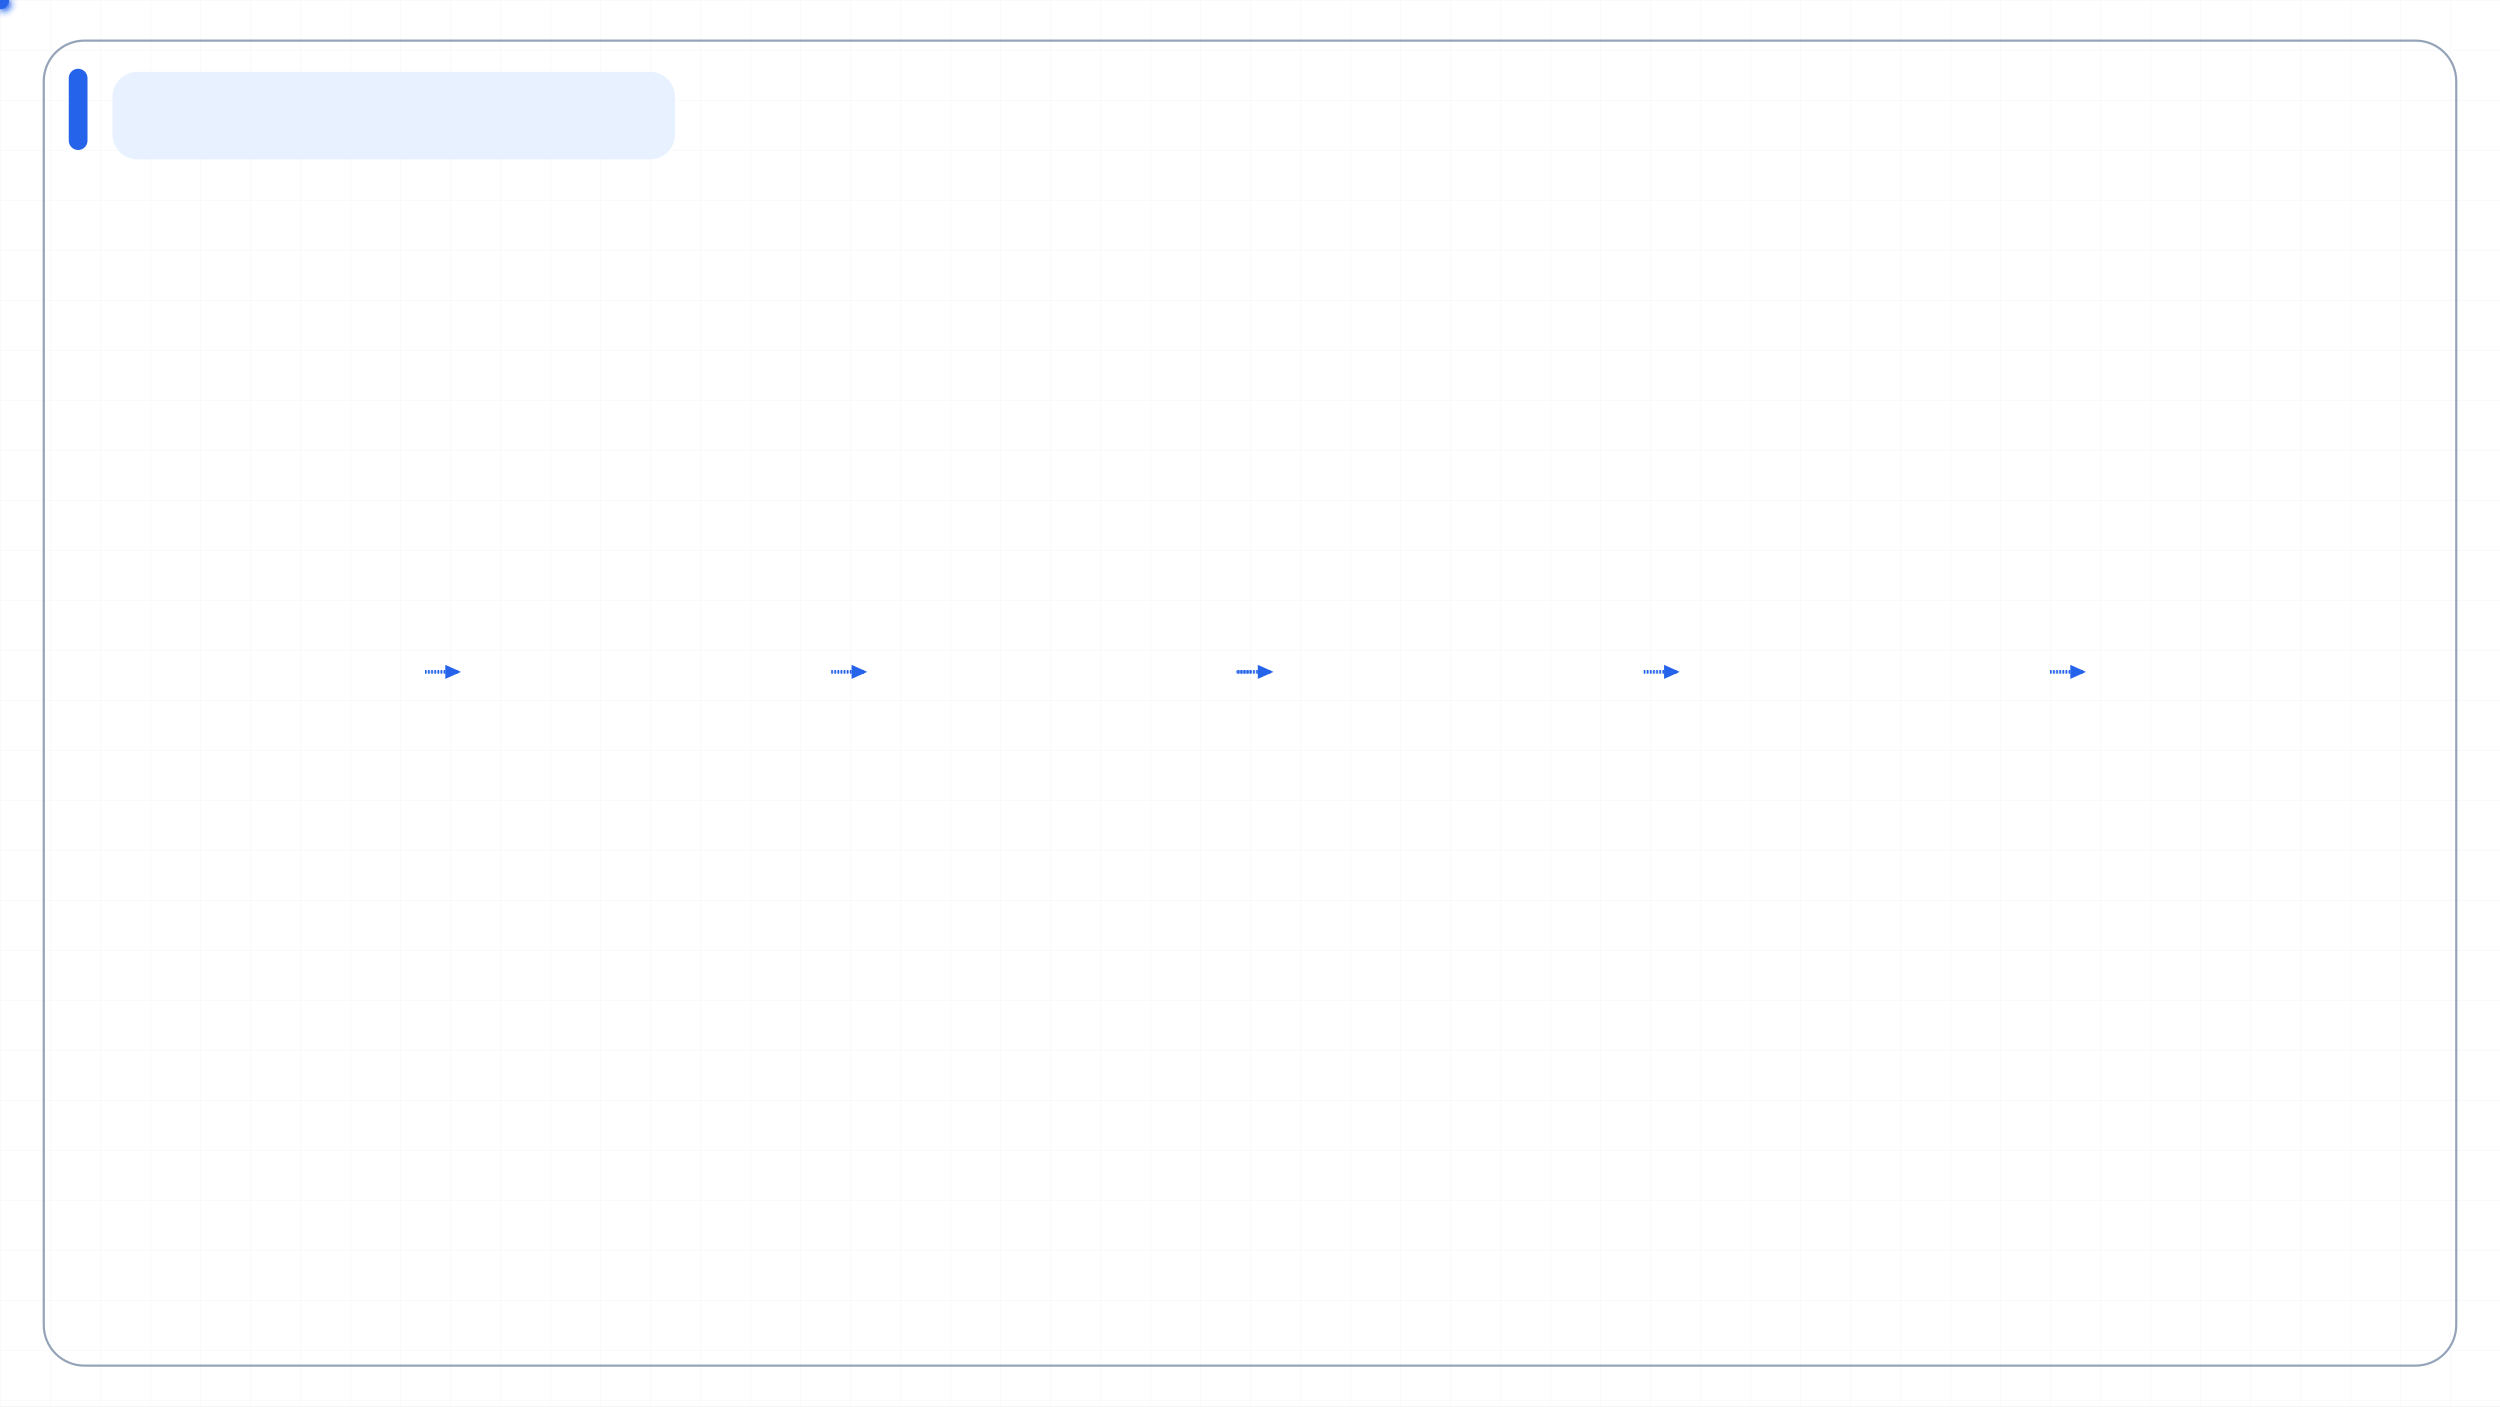
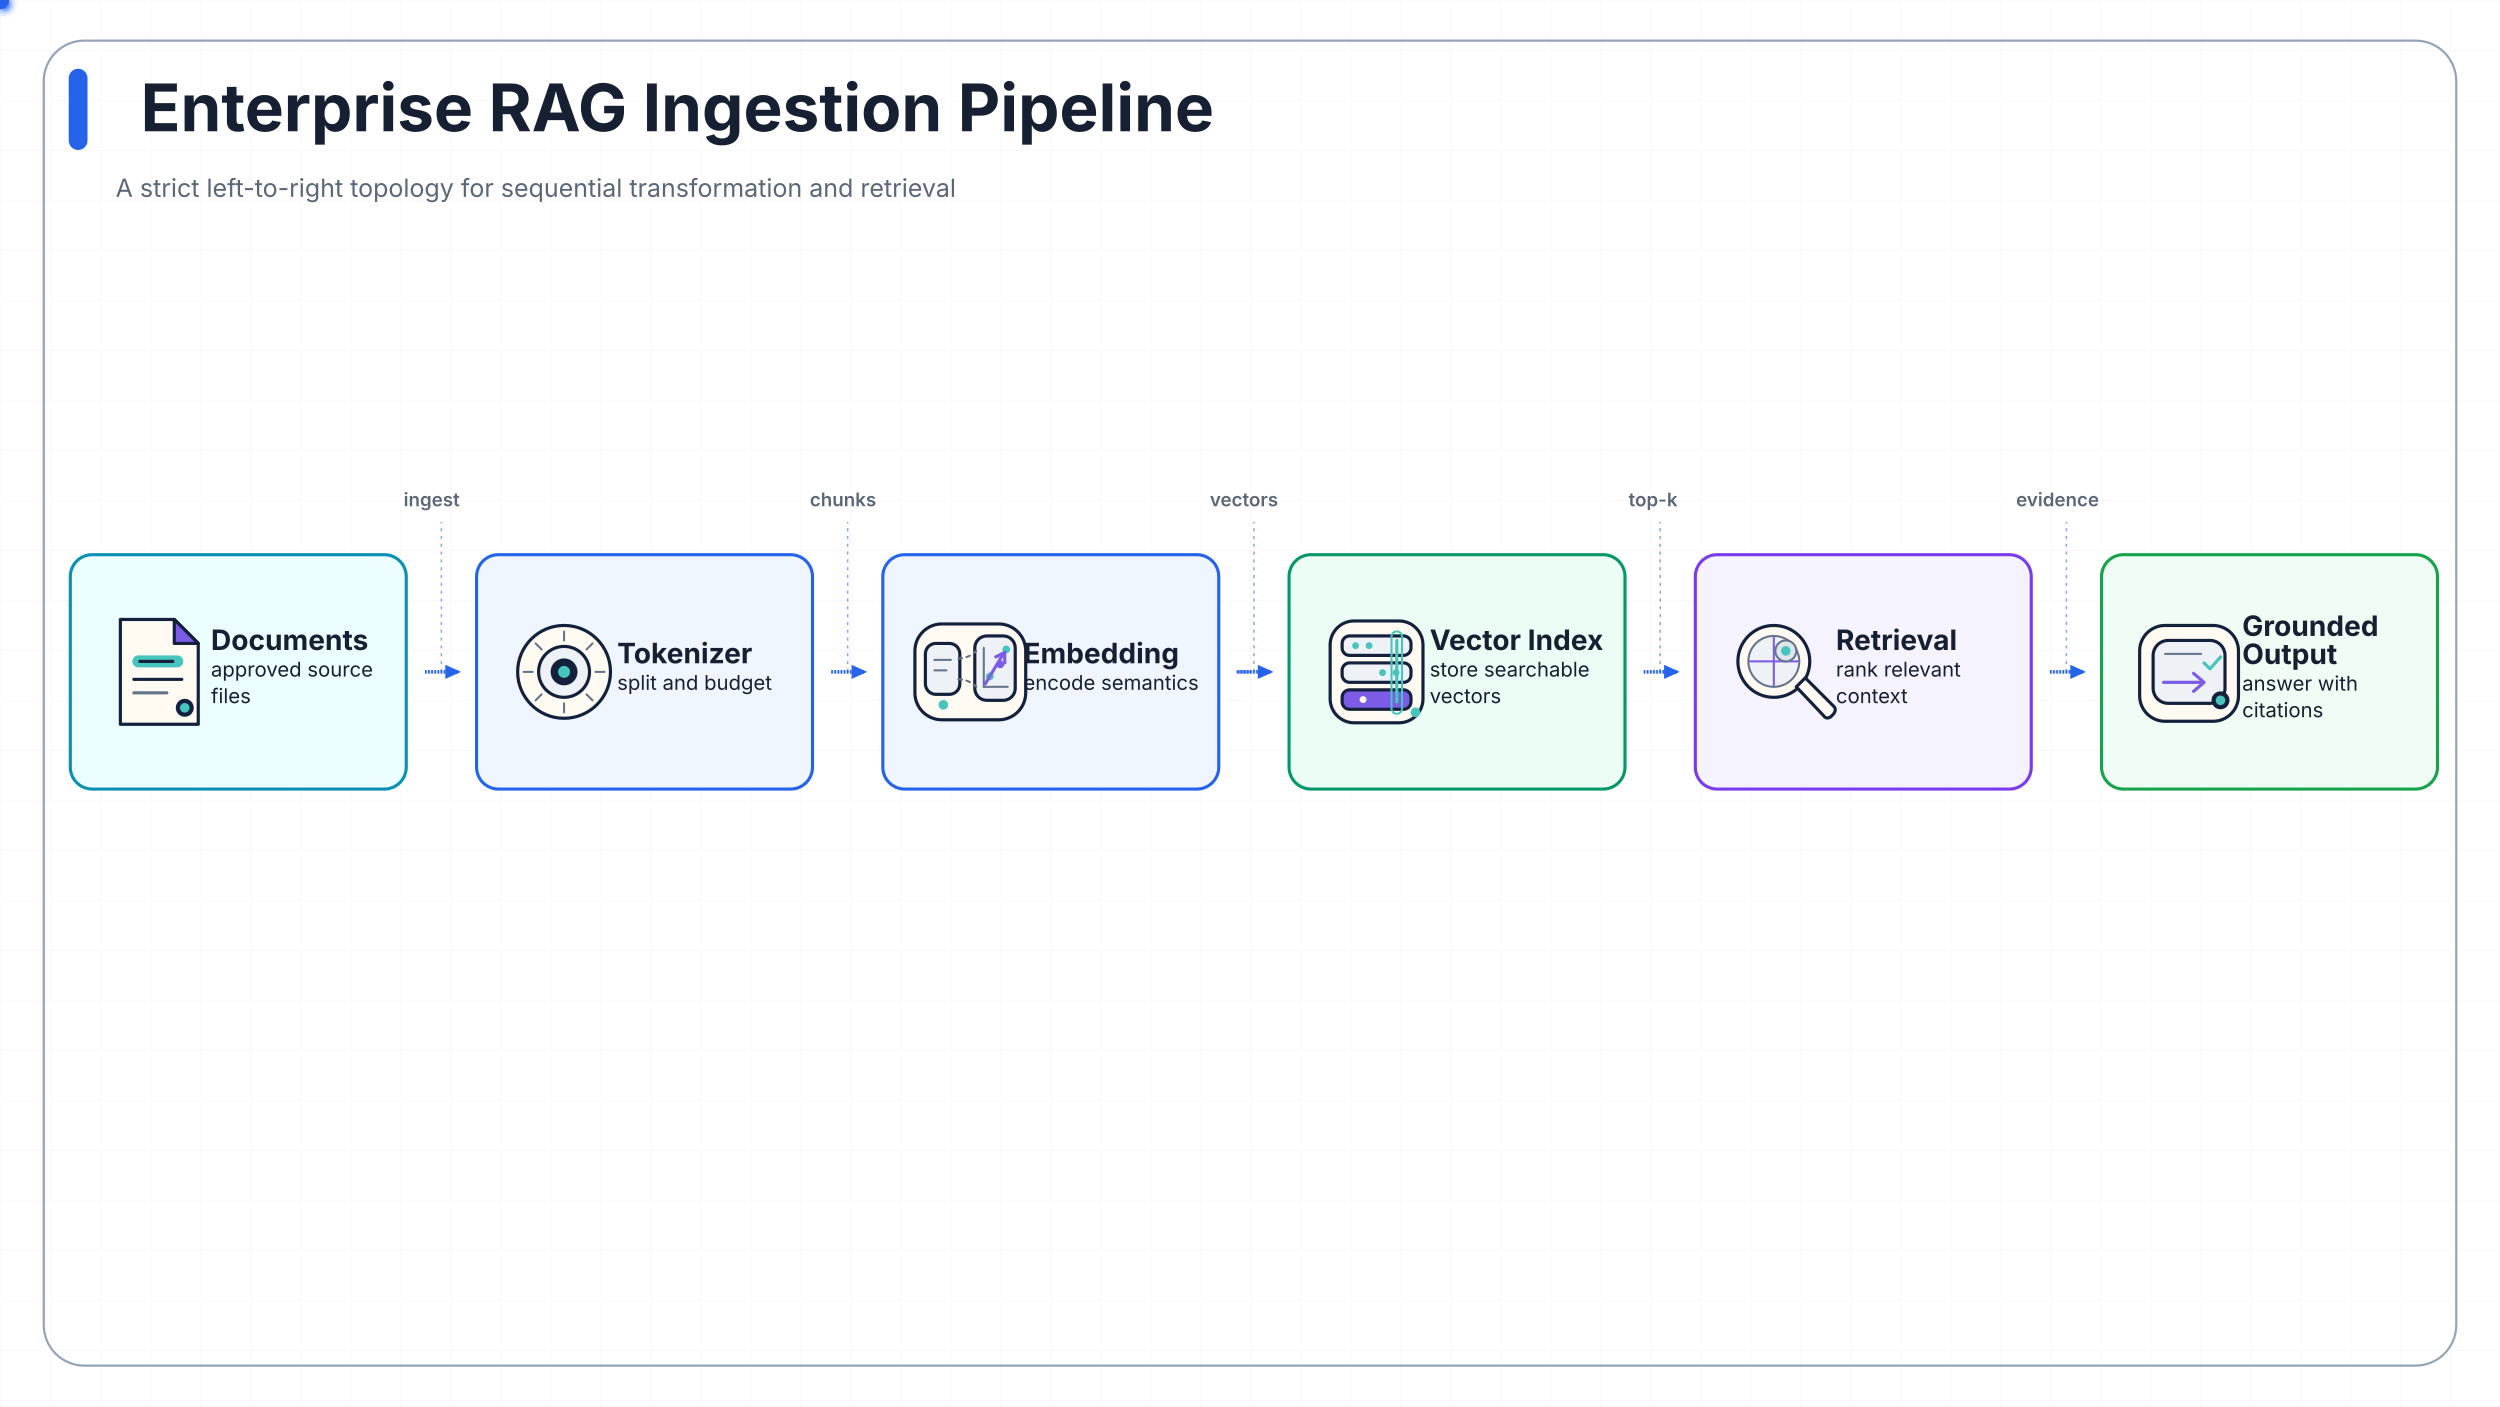
- <svg xmlns="http://www.w3.org/2000/svg" width="1600" height="900" viewBox="0 0 1600 900" role="img" aria-labelledby="diagram-title diagram-desc" data-motion-profile="showcase-v1" data-motion-sequence="staged" data-motion-edge="packet-flow" data-motion-node="icon-performance" data-motion-group="none" data-motion-title="highlight-sweep" data-motion-reduced="static" data-icon-system="diagram-core-v1">
+ <svg xmlns="http://www.w3.org/2000/svg" width="1600" height="900" viewBox="0 0 1600 900" role="img" aria-labelledby="diagram-title diagram-desc" lang="en" xml:lang="en" data-locale="en" data-motion-profile="showcase-v1" data-motion-sequence="staged" data-motion-edge="packet-flow" data-motion-node="icon-performance" data-motion-group="none" data-motion-title="highlight-sweep" data-motion-reduced="static" data-icon-system="diagram-core-v1">
  <style>
  .title { font: 700 42px ui-sans-serif, system-ui, -apple-system, BlinkMacSystemFont, "Segoe UI", sans-serif; letter-spacing: 0; }
  .subtitle { font: 400 16px ui-sans-serif, system-ui, -apple-system, BlinkMacSystemFont, "Segoe UI", sans-serif; }
  .node-title { font: 700 18px ui-sans-serif, system-ui, -apple-system, BlinkMacSystemFont, "Segoe UI", sans-serif; }
  .node-caption { font: 400 13px ui-sans-serif, system-ui, -apple-system, BlinkMacSystemFont, "Segoe UI", sans-serif; opacity: 0.84; }
  .group-label { font: 700 14px ui-sans-serif, system-ui, -apple-system, BlinkMacSystemFont, "Segoe UI", sans-serif; text-transform: uppercase; letter-spacing: 0.08em; }
-   .edge-label { font: 600 13px ui-sans-serif, system-ui, -apple-system, BlinkMacSystemFont, "Segoe UI", sans-serif; }
+   .edge-label { font: 600 12px ui-sans-serif, system-ui, -apple-system, BlinkMacSystemFont, "Segoe UI", sans-serif; paint-order: stroke; stroke: #ffffff; stroke-width: 4px; stroke-linejoin: round; }
  .step-label { font: 700 12px ui-sans-serif, system-ui, -apple-system, BlinkMacSystemFont, "Segoe UI", sans-serif; }
  .edge-flow { stroke-linecap: round; }
  .edge-draw, .edge-base { stroke-linecap: butt; stroke-linejoin: round; }
  .edge-particle { filter: url(#particle-glow); }
  .edge-arrow-particle { filter: url(#particle-glow); }
  .semantic-icon { vector-effect: non-scaling-stroke; }
  .semantic-icon-breathe { transform-box: fill-box; transform-origin: center; animation: semanticIconBreathe 2.8s ease-in-out infinite; }
  .icon-breathe-halo { pointer-events: none; filter: url(#particle-glow); }
  .node-glow, .node-burst { pointer-events: none; }
  #title-accent { transform-origin: 50px 70px; animation: titlePulse 4.8s ease-in-out infinite; }
  #title-highlight { transform-origin: 252px 74px; animation: titleSlide 5.6s ease-in-out infinite; }
  @keyframes titlePulse { 0%, 100% { opacity: 0.76; } 50% { opacity: 1; } }
  @keyframes titleSlide { 0%, 100% { transform: translateX(0); opacity: 0.9; } 50% { transform: translateX(8px); opacity: 1; } }
  @keyframes semanticIconBreathe { 0%, 100% { transform: scale(0.96); opacity: 0.72; } 50% { transform: scale(1.08); opacity: 1; } }
  @media (prefers-reduced-motion: reduce) {
    #title-accent, #title-highlight, .semantic-icon-breathe { animation: none; }
  }
</style>
  <rect width="100%" height="100%" fill="#ffffff" />
  <defs>
    <filter id="soft-glow" x="-40%" y="-40%" width="180%" height="180%">
      <feGaussianBlur stdDeviation="5" result="blur" />
      <feMerge>
        <feMergeNode in="blur" />
        <feMergeNode in="SourceGraphic" />
      </feMerge>
    </filter>
    <filter id="particle-glow" x="-80%" y="-80%" width="260%" height="260%">
      <feGaussianBlur stdDeviation="2.6" result="blur" />
      <feMerge>
        <feMergeNode in="blur" />
        <feMergeNode in="SourceGraphic" />
      </feMerge>
    </filter>
    <pattern id="grid" width="32" height="32" patternUnits="userSpaceOnUse">
      <path d="M 32 0 L 0 0 0 32" fill="none" stroke="#edf2f7" stroke-width="1" />
    </pattern>
  </defs>
  <rect width="100%" height="100%" fill="url(#grid)" opacity="0.52" />
  <rect x="28" y="26" width="1544" height="848" rx="26" fill="none" stroke="#94a3b8" stroke-width="1.4" opacity="1.00" />
-   <rect id="title-accent" x="44" y="44" width="12" height="52" rx="6" fill="#2563eb" />
-   <rect id="title-highlight" x="72" y="46" width="360" height="56" rx="16" fill="#e8f1ff" />
-   <rect class="title-sweep" x="72" y="46" width="0" height="56" rx="16" fill="#2563eb" opacity="0.16">
-     <animate attributeName="width" values="0;360;0" dur="3.20s" begin="0.34s" repeatCount="indefinite" />
-     <animate attributeName="x" values="72;72;432" dur="3.20s" begin="0.34s" repeatCount="indefinite" />
-   </rect>
-   <text id="main-title" x="90" y="84" class="title" fill="#172033" opacity="0">
-     <animate attributeName="opacity" values="0;1" dur="0.65s" begin="0.08s" fill="freeze" />
+   <rect id="title-accent" x="44" y="44" width="12" height="52" rx="6" fill="#2563eb" style="animation:none" />
+   <rect id="title-highlight" x="72" y="46" width="360" height="56" rx="16" fill="#e8f1ff" opacity="0" style="animation:none" />
+   <path class="title-sweep" d="M 90 99 H 432" fill="none" stroke="#2563eb" stroke-width="2" pathLength="1" stroke-dasharray="1" stroke-dashoffset="1" opacity="0">
+     <animate attributeName="stroke-dashoffset" values="1;0" dur="0.55s" begin="0s" fill="freeze" />
+     <animate attributeName="opacity" values="0;0.4;0" dur="0.8s" begin="0s" fill="freeze" />
+   </path>
+   <text id="main-title" x="90" y="84" class="title" fill="#172033" opacity="1">
  Enterprise RAG Ingestion Pipeline
</text>
-   <text x="74" y="126" class="subtitle" fill="#5b6778" opacity="0">
-     <animate attributeName="opacity" values="0;1" dur="0.65s" begin="0.28s" fill="freeze" />
+   <text x="74" y="126" class="subtitle" fill="#5b6778" opacity="1">
  A strict left-to-right topology for sequential transformation and retrieval
</text>
  <defs>
    <marker id="arrow-1" markerWidth="12" markerHeight="12" viewBox="0 0 12 12" refX="9" refY="6" orient="auto" markerUnits="userSpaceOnUse">
      <path d="M 1 1.5 L 11 6 L 1 10.5 z" fill="#2563eb" />
    </marker>
  </defs>
-   <g class="edge" data-role="process">
+   <g class="edge" data-role="process" data-source="documents" data-target="tokenizer" data-label-placement="placed" data-expected-label="ingest" data-direction="forward" data-relation-id="@edge:0">
    <path class="edge-base" d="M 272.0 430.0 L 293.0 430.0" fill="none" stroke="#2563eb" stroke-width="1.7" opacity="0.24" />
    <path class="edge-draw" d="M 272.0 430.0 L 293.0 430.0" fill="none" stroke="#2563eb" stroke-width="2.4" pathLength="1" stroke-dasharray="1" stroke-dashoffset="0" marker-end="url(#arrow-1)" />
    <circle class="edge-particle edge-packet" r="5.5" fill="#2563eb" stroke="none" opacity="0.92">
      <animateMotion dur="1.65s" repeatCount="indefinite" path="M 272.0 430.0 L 293.0 430.0" begin="-0.19s" />
      <animate attributeName="opacity" values="0;0.92;0" dur="1.65s" begin="-0.19s" repeatCount="indefinite" />
    </circle>
-     <text x="282.5" y="416.0" class="edge-label" fill="#5b6778" opacity="1">
- 
+     <path class="edge-label-leader" d="M 282.5 430.0 L 282.5 334.0" fill="none" stroke="#2563eb" stroke-width="1" stroke-dasharray="2 3" opacity="0.55" pointer-events="none" />
+     <text x="258.3" y="324.0" class="edge-label" fill="#5b6778" opacity="1">
+     ingest
  </text>
  </g>
  <defs>
    <marker id="arrow-2" markerWidth="12" markerHeight="12" viewBox="0 0 12 12" refX="9" refY="6" orient="auto" markerUnits="userSpaceOnUse">
      <path d="M 1 1.5 L 11 6 L 1 10.5 z" fill="#2563eb" />
    </marker>
  </defs>
-   <g class="edge" data-role="process">
+   <g class="edge" data-role="process" data-source="tokenizer" data-target="embedding" data-label-placement="placed" data-expected-label="chunks" data-direction="forward" data-relation-id="@edge:1">
    <path class="edge-base" d="M 532.0 430.0 L 553.0 430.0" fill="none" stroke="#2563eb" stroke-width="1.7" opacity="0.24" />
    <path class="edge-draw" d="M 532.0 430.0 L 553.0 430.0" fill="none" stroke="#2563eb" stroke-width="2.4" pathLength="1" stroke-dasharray="1" stroke-dashoffset="0" marker-end="url(#arrow-2)" />
    <circle class="edge-particle edge-comet edge-comet-head" r="5.8" fill="#2563eb" stroke="none" opacity="1.00">
      <animateMotion dur="1.85s" repeatCount="indefinite" path="M 532.0 430.0 L 553.0 430.0" begin="-0.46s" />
      <animate attributeName="opacity" values="0;1.00;0" dur="1.85s" begin="-0.46s" repeatCount="indefinite" />
    </circle>
    <circle class="edge-particle edge-comet edge-comet-tail" r="4.2" fill="#2563eb" stroke="none" opacity="0.62">
      <animateMotion dur="1.85s" repeatCount="indefinite" path="M 532.0 430.0 L 553.0 430.0" begin="-0.39s" />
      <animate attributeName="opacity" values="0;0.62;0" dur="1.85s" begin="-0.39s" repeatCount="indefinite" />
    </circle>
    <circle class="edge-particle edge-comet edge-comet-tail" r="3.0" fill="#2563eb" stroke="none" opacity="0.38">
      <animateMotion dur="1.85s" repeatCount="indefinite" path="M 532.0 430.0 L 553.0 430.0" begin="-0.31s" />
      <animate attributeName="opacity" values="0;0.38;0" dur="1.85s" begin="-0.31s" repeatCount="indefinite" />
    </circle>
    <circle class="edge-particle edge-comet edge-comet-tail" r="2.0" fill="#2563eb" stroke="none" opacity="0.20">
      <animateMotion dur="1.85s" repeatCount="indefinite" path="M 532.0 430.0 L 553.0 430.0" begin="-0.24s" />
      <animate attributeName="opacity" values="0;0.20;0" dur="1.85s" begin="-0.24s" repeatCount="indefinite" />
    </circle>
-     <text x="542.5" y="416.0" class="edge-label" fill="#5b6778" opacity="1">
- 
+     <path class="edge-label-leader" d="M 542.5 430.0 L 542.5 334.0" fill="none" stroke="#2563eb" stroke-width="1" stroke-dasharray="2 3" opacity="0.55" pointer-events="none" />
+     <text x="518.3" y="324.0" class="edge-label" fill="#5b6778" opacity="1">
+     chunks
  </text>
  </g>
  <defs>
    <marker id="arrow-3" markerWidth="12" markerHeight="12" viewBox="0 0 12 12" refX="9" refY="6" orient="auto" markerUnits="userSpaceOnUse">
      <path d="M 1 1.5 L 11 6 L 1 10.5 z" fill="#2563eb" />
    </marker>
  </defs>
-   <g class="edge" data-role="process">
+   <g class="edge" data-role="process" data-source="embedding" data-target="index" data-label-placement="placed" data-expected-label="vectors" data-direction="forward" data-relation-id="@edge:2">
    <path class="edge-base" d="M 792.0 430.0 L 813.0 430.0" fill="none" stroke="#2563eb" stroke-width="1.7" opacity="0.24" />
    <path class="edge-draw" d="M 792.0 430.0 L 813.0 430.0" fill="none" stroke="#2563eb" stroke-width="2.4" pathLength="1" stroke-dasharray="1" stroke-dashoffset="0" marker-end="url(#arrow-3)" />
    <path class="edge-flow edge-flow-stream-flow" d="M 792.0 430.0 L 813.0 430.0" fill="none" stroke="#2563eb" stroke-width="2.1" stroke-linecap="round" stroke-dasharray="8 14" opacity="0.58">
      <animate attributeName="stroke-dashoffset" values="0;-44" dur="1.35s" begin="-0.49s" repeatCount="indefinite" />
    </path>
-     <text x="802.5" y="416.0" class="edge-label" fill="#5b6778" opacity="1">
- 
+     <path class="edge-label-leader" d="M 802.5 430.0 L 802.5 334.0" fill="none" stroke="#2563eb" stroke-width="1" stroke-dasharray="2 3" opacity="0.55" pointer-events="none" />
+     <text x="774.3" y="324.0" class="edge-label" fill="#5b6778" opacity="1">
+     vectors
  </text>
  </g>
  <defs>
    <marker id="arrow-4" markerWidth="12" markerHeight="12" viewBox="0 0 12 12" refX="9" refY="6" orient="auto" markerUnits="userSpaceOnUse">
      <path d="M 1 1.5 L 11 6 L 1 10.5 z" fill="#2563eb" />
    </marker>
  </defs>
-   <g class="edge" data-role="process">
+   <g class="edge" data-role="process" data-source="index" data-target="retrieval" data-label-placement="placed" data-expected-label="top-k" data-direction="forward" data-relation-id="@edge:3">
    <path class="edge-base" d="M 1052.0 430.0 L 1073.0 430.0" fill="none" stroke="#2563eb" stroke-width="1.7" opacity="0.24" />
    <path class="edge-draw" d="M 1052.0 430.0 L 1073.0 430.0" fill="none" stroke="#2563eb" stroke-width="2.4" pathLength="1" stroke-dasharray="1" stroke-dashoffset="0" marker-end="url(#arrow-4)" />
    <circle class="edge-particle edge-packet" r="5.5" fill="#2563eb" stroke="none" opacity="0.92">
      <animateMotion dur="1.65s" repeatCount="indefinite" path="M 1052.0 430.0 L 1073.0 430.0" begin="-1.00s" />
      <animate attributeName="opacity" values="0;0.92;0" dur="1.65s" begin="-1.00s" repeatCount="indefinite" />
    </circle>
-     <text x="1062.5" y="416.0" class="edge-label" fill="#5b6778" opacity="1">
- 
+     <path class="edge-label-leader" d="M 1062.5 430.0 L 1062.5 334.0" fill="none" stroke="#2563eb" stroke-width="1" stroke-dasharray="2 3" opacity="0.55" pointer-events="none" />
+     <text x="1042.3" y="324.0" class="edge-label" fill="#5b6778" opacity="1">
+     top-k
  </text>
  </g>
  <defs>
    <marker id="arrow-5" markerWidth="12" markerHeight="12" viewBox="0 0 12 12" refX="9" refY="6" orient="auto" markerUnits="userSpaceOnUse">
      <path d="M 1 1.5 L 11 6 L 1 10.5 z" fill="#2563eb" />
    </marker>
  </defs>
-   <g class="edge" data-role="process">
+   <g class="edge" data-role="process" data-source="retrieval" data-target="output" data-label-placement="placed" data-expected-label="evidence" data-direction="forward" data-relation-id="@edge:4">
    <path class="edge-base" d="M 1312.0 430.0 L 1333.0 430.0" fill="none" stroke="#2563eb" stroke-width="1.7" opacity="0.24" />
    <path class="edge-draw" d="M 1312.0 430.0 L 1333.0 430.0" fill="none" stroke="#2563eb" stroke-width="2.4" pathLength="1" stroke-dasharray="1" stroke-dashoffset="0" marker-end="url(#arrow-5)" />
    <circle class="edge-particle edge-comet edge-comet-head" r="5.8" fill="#2563eb" stroke="none" opacity="1.00">
      <animateMotion dur="1.85s" repeatCount="indefinite" path="M 1312.0 430.0 L 1333.0 430.0" begin="-1.27s" />
      <animate attributeName="opacity" values="0;1.00;0" dur="1.85s" begin="-1.27s" repeatCount="indefinite" />
    </circle>
    <circle class="edge-particle edge-comet edge-comet-tail" r="4.2" fill="#2563eb" stroke="none" opacity="0.62">
      <animateMotion dur="1.85s" repeatCount="indefinite" path="M 1312.0 430.0 L 1333.0 430.0" begin="-1.20s" />
      <animate attributeName="opacity" values="0;0.62;0" dur="1.85s" begin="-1.20s" repeatCount="indefinite" />
    </circle>
    <circle class="edge-particle edge-comet edge-comet-tail" r="3.0" fill="#2563eb" stroke="none" opacity="0.38">
      <animateMotion dur="1.85s" repeatCount="indefinite" path="M 1312.0 430.0 L 1333.0 430.0" begin="-1.12s" />
      <animate attributeName="opacity" values="0;0.38;0" dur="1.85s" begin="-1.12s" repeatCount="indefinite" />
    </circle>
    <circle class="edge-particle edge-comet edge-comet-tail" r="2.0" fill="#2563eb" stroke="none" opacity="0.20">
      <animateMotion dur="1.85s" repeatCount="indefinite" path="M 1312.0 430.0 L 1333.0 430.0" begin="-1.04s" />
      <animate attributeName="opacity" values="0;0.20;0" dur="1.85s" begin="-1.04s" repeatCount="indefinite" />
    </circle>
-     <text x="1322.5" y="416.0" class="edge-label" fill="#5b6778" opacity="1">
- 
-   </text>
-   </g>
-   <g id="node-documents" class="node motion-node" data-role="source" opacity="0">
-     <animate attributeName="opacity" values="0;1" dur="0.55s" begin="0.21s" fill="freeze" />
+     <path class="edge-label-leader" d="M 1322.5 430.0 L 1322.5 334.0" fill="none" stroke="#2563eb" stroke-width="1" stroke-dasharray="2 3" opacity="0.55" pointer-events="none" />
+     <text x="1290.3" y="324.0" class="edge-label" fill="#5b6778" opacity="1">
+     evidence
+   </text>
+   </g>
+   <g id="node-documents" class="node motion-node" data-role="source" opacity="1">
    <rect class="node-surface" x="45.0" y="355.0" width="215.0" height="150.0" rx="14.0" fill="#ecfeff" stroke="#0891b2" stroke-width="2.0" />
    <g class="semantic-icon-wrap semantic-icon-diagram-core-wrap" data-icon="document" data-node-id="documents" data-icon-presentation="showcase">
      <g transform="translate(55 384) scale(0.9583333)" data-icon="document" data-icon-source="diagram-core-v1" data-asset-revision="1" aria-hidden="true" style="--icon-accent:#94a3b8;--icon-accent-secondary:#2563eb;--icon-detail:#5b6778;--icon-status-active:#38bdf8;--icon-status-error:#e65b65;--icon-status-idle:#94a3b8;--icon-status-success:#35b66f;--icon-status-warning:#f3a53a;--icon-stroke:#172033;--icon-surface-main:#f8fafc;--icon-surface-recessed:#edf2f7;--icon-surface-secondary:#ffffff" id="node_u2x2edocuments__document__root">
        <g data-part="body" id="node_u2x2edocuments__document__body">
          <g data-part="page" id="node_u2x2edocuments__document__page">
            <path d="M 23 13 H 59 L 75 29 V 83 H 23 Z" fill="var(--icon-surface-main, #fffaf2)" stroke="var(--icon-stroke, #14213d)" stroke-width="2.125" stroke-linejoin="round" data-stroke-role="outer" />
          </g>
          <g data-part="fold" id="node_u2x2edocuments__document__fold">
            <polygon points="59,13 59,29 75,29" fill="var(--icon-accent, #7c5ce7)" stroke="var(--icon-stroke, #14213d)" stroke-width="2.125" stroke-linejoin="round" data-stroke-role="outer" />
          </g>
          <g data-part="line-top" id="node_u2x2edocuments__document__line-top">
            <rect x="31" y="37" width="34" height="8" rx="4" fill="var(--icon-accent-secondary, #45c5bd)" />
            <line x1="36" y1="41" x2="58" y2="41" stroke="var(--icon-surface-contrast, #14213d)" stroke-width="2.125" stroke-linecap="round" data-stroke-role="inner" />
          </g>
          <g data-part="line-middle" id="node_u2x2edocuments__document__line-middle">
            <line x1="32" y1="53" x2="64" y2="53" stroke="var(--icon-stroke, #14213d)" stroke-width="2.125" stroke-linecap="round" data-stroke-role="inner" />
          </g>
          <g data-part="line-bottom" id="node_u2x2edocuments__document__line-bottom">
            <line x1="32" y1="62" x2="54" y2="62" stroke="var(--icon-detail, #64748b)" stroke-width="2.125" stroke-linecap="round" data-stroke-role="inner" />
          </g>
          <g data-part="indicator" id="node_u2x2edocuments__document__indicator">
            <circle cx="66" cy="72" r="6" fill="var(--icon-surface-contrast, #14213d)" />
            <circle cx="66" cy="72" r="3.2" fill="var(--icon-accent-secondary, #45c5bd)" />
          </g>
        </g>
      </g>
    </g>
-     <text x="191.5" y="416.0" class="node-text-block" text-anchor="middle" fill="#172033">
-       <tspan x="191.5" dy="0" class="node-title">Documents</tspan>
-       <tspan x="191.5" dy="17" class="node-caption" textLength="105.0" lengthAdjust="spacingAndGlyphs">approved source</tspan>
-       <tspan x="191.5" dy="17" class="node-caption">files</tspan>
-     </text>
-   </g>
-   <g id="node-tokenizer" class="node motion-node" data-role="process" opacity="0">
-     <animate attributeName="opacity" values="0;1" dur="0.55s" begin="0.29s" fill="freeze" />
+     <text x="135.0" y="416.0" class="node-text-block" text-anchor="start" fill="#172033">
+       <tspan x="135.0" dy="0" class="node-title">Documents</tspan>
+       <tspan x="135.0" dy="17" class="node-caption" textLength="105.0" lengthAdjust="spacingAndGlyphs">approved source</tspan>
+       <tspan x="135.0" dy="17" class="node-caption">files</tspan>
+     </text>
+   </g>
+   <g id="node-tokenizer" class="node motion-node" data-role="process" opacity="1">
    <rect class="node-surface" x="305.0" y="355.0" width="215.0" height="150.0" rx="14.0" fill="#eff6ff" stroke="#2563eb" stroke-width="2.0" />
    <g class="semantic-icon-wrap semantic-icon-diagram-core-wrap" data-icon="token" data-node-id="tokenizer" data-icon-presentation="showcase">
      <g transform="translate(315 384) scale(0.9583333)" data-icon="token" data-icon-source="diagram-core-v1" data-asset-revision="1" aria-hidden="true" style="--icon-accent:#94a3b8;--icon-accent-secondary:#2563eb;--icon-detail:#5b6778;--icon-status-active:#38bdf8;--icon-status-error:#e65b65;--icon-status-idle:#94a3b8;--icon-status-success:#35b66f;--icon-status-warning:#f3a53a;--icon-stroke:#172033;--icon-surface-main:#f8fafc;--icon-surface-recessed:#edf2f7;--icon-surface-secondary:#ffffff" id="node_u2x2etokenizer__token__root">
        <g data-part="body" id="node_u2x2etokenizer__token__body">
          <g data-part="shell" id="node_u2x2etokenizer__token__shell">
            <circle cx="48" cy="48" r="31" fill="var(--icon-surface-main, #fffaf2)" stroke="var(--icon-stroke, #14213d)" stroke-width="2.125" data-stroke-role="outer" />
          </g>
          <g data-part="tick-group" id="node_u2x2etokenizer__token__tick-group">
            <line x1="48" y1="21" x2="48" y2="27" stroke="var(--icon-detail, #64748b)" stroke-width="1.375" stroke-linecap="round" data-stroke-role="inner" />
            <line x1="67" y1="29" x2="63" y2="33" stroke="var(--icon-detail, #64748b)" stroke-width="1.375" stroke-linecap="round" data-stroke-role="inner" />
            <line x1="75" y1="48" x2="69" y2="48" stroke="var(--icon-detail, #64748b)" stroke-width="1.375" stroke-linecap="round" data-stroke-role="inner" />
            <line x1="67" y1="67" x2="63" y2="63" stroke="var(--icon-detail, #64748b)" stroke-width="1.375" stroke-linecap="round" data-stroke-role="inner" />
            <line x1="48" y1="75" x2="48" y2="69" stroke="var(--icon-detail, #64748b)" stroke-width="1.375" stroke-linecap="round" data-stroke-role="inner" />
            <line x1="29" y1="67" x2="33" y2="63" stroke="var(--icon-detail, #64748b)" stroke-width="1.375" stroke-linecap="round" data-stroke-role="inner" />
            <line x1="21" y1="48" x2="27" y2="48" stroke="var(--icon-detail, #64748b)" stroke-width="1.375" stroke-linecap="round" data-stroke-role="inner" />
            <line x1="29" y1="29" x2="33" y2="33" stroke="var(--icon-detail, #64748b)" stroke-width="1.375" stroke-linecap="round" data-stroke-role="inner" />
          </g>
          <g data-part="core" id="node_u2x2etokenizer__token__core">
            <circle cx="48" cy="48" r="17" fill="var(--icon-surface-secondary, #eef1f5)" stroke="var(--icon-stroke, #14213d)" stroke-width="2.125" data-stroke-role="outer" />
            <circle cx="48" cy="48" r="9" fill="var(--icon-surface-contrast, #14213d)" />
          </g>
          <g data-part="indicator" id="node_u2x2etokenizer__token__indicator">
            <circle cx="48" cy="48" r="4" fill="var(--icon-accent-secondary, #45c5bd)" />
          </g>
        </g>
      </g>
    </g>
-     <text x="451.5" y="424.5" class="node-text-block" text-anchor="middle" fill="#172033">
-       <tspan x="451.5" dy="0" class="node-title">Tokenizer</tspan>
-       <tspan x="451.5" dy="17" class="node-caption" textLength="105.0" lengthAdjust="spacingAndGlyphs">split and budget</tspan>
-     </text>
-   </g>
-   <g id="node-embedding" class="node motion-node" data-role="process" opacity="0">
-     <animate attributeName="opacity" values="0;1" dur="0.55s" begin="0.37s" fill="freeze" />
+     <text x="395.0" y="424.5" class="node-text-block" text-anchor="start" fill="#172033">
+       <tspan x="395.0" dy="0" class="node-title">Tokenizer</tspan>
+       <tspan x="395.0" dy="17" class="node-caption" textLength="105.0" lengthAdjust="spacingAndGlyphs">split and budget</tspan>
+     </text>
+   </g>
+   <g id="node-embedding" class="node motion-node" data-role="process" opacity="1">
    <rect class="node-surface" x="565.0" y="355.0" width="215.0" height="150.0" rx="14.0" fill="#eff6ff" stroke="#2563eb" stroke-width="2.0" />
    <g class="semantic-icon-wrap semantic-icon-diagram-core-wrap" data-icon="embedding" data-node-id="embedding" data-icon-presentation="showcase">
      <g transform="translate(575 384) scale(0.9583333)" data-icon="embedding" data-icon-source="diagram-core-v1" data-asset-revision="1" aria-hidden="true" style="--icon-accent:#94a3b8;--icon-accent-secondary:#2563eb;--icon-detail:#5b6778;--icon-status-active:#38bdf8;--icon-status-error:#e65b65;--icon-status-idle:#94a3b8;--icon-status-success:#35b66f;--icon-status-warning:#f3a53a;--icon-stroke:#172033;--icon-surface-main:#f8fafc;--icon-surface-recessed:#edf2f7;--icon-surface-secondary:#ffffff" id="node_u2x2eembedding__embedding__root">
        <g data-part="body" id="node_u2x2eembedding__embedding__body">
          <rect x="11" y="16" width="74" height="64" rx="18" fill="var(--icon-surface-main, #fffaf2)" stroke="var(--icon-stroke, #14213d)" stroke-width="2.125" data-stroke-role="outer" />
        </g>
        <g data-part="input-card" id="node_u2x2eembedding__embedding__input-card">
          <rect x="18" y="29" width="23" height="34" rx="7" fill="var(--icon-surface-secondary, #eef1f5)" stroke="var(--icon-stroke, #14213d)" stroke-width="2.125" data-stroke-role="outer" />
          <line x1="24" y1="40" x2="35" y2="40" stroke="var(--icon-detail, #64748b)" stroke-width="1.375" stroke-linecap="round" data-stroke-role="inner" />
          <line x1="24" y1="47" x2="32" y2="47" stroke="var(--icon-detail, #64748b)" stroke-width="1.375" stroke-linecap="round" data-stroke-role="inner" />
        </g>
        <g data-part="coordinate-space" id="node_u2x2eembedding__embedding__coordinate-space">
          <rect x="51" y="24" width="27" height="43" rx="8" fill="var(--icon-surface-secondary, #eef1f5)" stroke="var(--icon-stroke, #14213d)" stroke-width="2.125" data-stroke-role="outer" />
          <line x1="57" y1="58" x2="73" y2="58" stroke="var(--icon-detail, #64748b)" stroke-width="1.375" stroke-linecap="round" data-stroke-role="inner" />
          <line x1="57" y1="58" x2="57" y2="32" stroke="var(--icon-detail, #64748b)" stroke-width="1.375" stroke-linecap="round" data-stroke-role="inner" />
        </g>
        <g data-part="points" id="node_u2x2eembedding__embedding__points">
          <circle cx="61" cy="51" r="2.6" fill="var(--icon-accent-secondary, #45c5bd)" />
          <circle cx="68" cy="43" r="2.6" fill="var(--icon-accent, #7c5ce7)" />
          <circle cx="72" cy="33" r="2.6" fill="var(--icon-accent-secondary, #45c5bd)" />
        </g>
        <g data-part="vector" id="node_u2x2eembedding__embedding__vector">
          <path d="M 58 56 L 70 36" fill="none" stroke="var(--icon-accent, #7c5ce7)" stroke-width="2.125" stroke-linecap="round" data-stroke-role="outer" />
          <polyline points="65,38 71,35 71,42" fill="none" stroke="var(--icon-accent, #7c5ce7)" stroke-width="2.125" stroke-linecap="round" stroke-linejoin="round" data-stroke-role="outer" />
        </g>
        <g data-part="projection" id="node_u2x2eembedding__embedding__projection">
          <path d="M 40 39 Q 47 39 52 34" fill="none" stroke="var(--icon-detail, #64748b)" stroke-width="1.375" stroke-linecap="round" stroke-dasharray="2.5 3" data-stroke-role="inner" />
          <path d="M 40 53 Q 47 53 52 58" fill="none" stroke="var(--icon-detail, #64748b)" stroke-width="1.375" stroke-linecap="round" stroke-dasharray="2.5 3" data-stroke-role="inner" />
        </g>
        <g data-part="indicator" id="node_u2x2eembedding__embedding__indicator">
          <circle cx="30" cy="70" r="3.2" fill="var(--icon-accent-secondary, #45c5bd)" />
        </g>
      </g>
    </g>
-     <text x="711.5" y="424.5" class="node-text-block" text-anchor="middle" fill="#172033">
-       <tspan x="711.5" dy="0" class="node-title">Embedding</tspan>
-       <tspan x="711.5" dy="17" class="node-caption" textLength="105.0" lengthAdjust="spacingAndGlyphs">encode semantics</tspan>
-     </text>
-   </g>
-   <g id="node-index" class="node motion-node" data-role="memory" opacity="0">
-     <animate attributeName="opacity" values="0;1" dur="0.55s" begin="0.45s" fill="freeze" />
+     <text x="655.0" y="424.5" class="node-text-block" text-anchor="start" fill="#172033">
+       <tspan x="655.0" dy="0" class="node-title">Embedding</tspan>
+       <tspan x="655.0" dy="17" class="node-caption" textLength="105.0" lengthAdjust="spacingAndGlyphs">encode semantics</tspan>
+     </text>
+   </g>
+   <g id="node-index" class="node motion-node" data-role="memory" opacity="1">
    <rect class="node-surface" x="825.0" y="355.0" width="215.0" height="150.0" rx="14.0" fill="#ecfdf5" stroke="#059669" stroke-width="2.0" />
    <g class="semantic-icon-wrap semantic-icon-diagram-core-wrap" data-icon="vector-database" data-node-id="index" data-icon-presentation="showcase">
      <g transform="translate(835 384) scale(0.9583333)" data-icon="vector-database" data-icon-source="diagram-core-v1" data-asset-revision="1" aria-hidden="true" style="--icon-accent:#94a3b8;--icon-accent-secondary:#2563eb;--icon-detail:#5b6778;--icon-status-active:#38bdf8;--icon-status-error:#e65b65;--icon-status-idle:#94a3b8;--icon-status-success:#35b66f;--icon-status-warning:#f3a53a;--icon-stroke:#172033;--icon-surface-main:#f8fafc;--icon-surface-recessed:#edf2f7;--icon-surface-secondary:#ffffff" id="node_u2x2eindex__vector-database__root">
        <g data-part="body" id="node_u2x2eindex__vector-database__body">
          <g data-part="shell" id="node_u2x2eindex__vector-database__shell">
            <rect x="17" y="14" width="62" height="68" rx="16" fill="var(--icon-surface-main, #fffaf2)" stroke="var(--icon-stroke, #14213d)" stroke-width="2.125" data-stroke-role="outer" />
          </g>
          <g data-part="layers" id="node_u2x2eindex__vector-database__layers">
            <rect x="25" y="24" width="46" height="13" rx="5" fill="var(--icon-surface-secondary, #eef1f5)" stroke="var(--icon-stroke, #14213d)" stroke-width="2.125" data-stroke-role="outer" />
            <rect x="25" y="42" width="46" height="13" rx="5" fill="var(--icon-surface-secondary, #eef1f5)" stroke="var(--icon-stroke, #14213d)" stroke-width="2.125" data-stroke-role="outer" />
            <rect x="25" y="60" width="46" height="13" rx="5" fill="var(--icon-accent, #7c5ce7)" stroke="var(--icon-stroke, #14213d)" stroke-width="2.125" data-stroke-role="outer" />
          </g>
          <g data-part="points" id="node_u2x2eindex__vector-database__points">
            <circle cx="34" cy="30.5" r="2.3" fill="var(--icon-accent-secondary, #45c5bd)" />
            <circle cx="43" cy="30.5" r="2.3" fill="var(--icon-accent-secondary, #45c5bd)" />
            <circle cx="52" cy="48.5" r="2.3" fill="var(--icon-accent-secondary, #45c5bd)" />
            <circle cx="61" cy="48.5" r="2.3" fill="var(--icon-accent-secondary, #45c5bd)" />
            <circle cx="39" cy="66.5" r="2.3" fill="var(--icon-surface-main, #fffaf2)" />
          </g>
          <g data-part="scanner" id="node_u2x2eindex__vector-database__scanner">
            <rect x="58" y="21" width="7" height="55" rx="3.5" fill="none" stroke="var(--icon-accent-secondary, #45c5bd)" stroke-width="1.375" data-stroke-role="inner" />
            <line x1="61.5" y1="27" x2="61.5" y2="68" stroke="var(--icon-accent-secondary, #45c5bd)" stroke-width="2.125" stroke-linecap="round" data-stroke-role="outer" />
          </g>
          <g data-part="indicator" id="node_u2x2eindex__vector-database__indicator">
            <circle cx="74" cy="75" r="3.2" fill="var(--icon-accent-secondary, #45c5bd)" />
          </g>
        </g>
      </g>
    </g>
-     <text x="971.5" y="416.0" class="node-text-block" text-anchor="middle" fill="#172033">
-       <tspan x="971.5" dy="0" class="node-title" textLength="105.0" lengthAdjust="spacingAndGlyphs">Vector Index</tspan>
-       <tspan x="971.5" dy="17" class="node-caption" textLength="105.0" lengthAdjust="spacingAndGlyphs">store searchable</tspan>
-       <tspan x="971.5" dy="17" class="node-caption">vectors</tspan>
-     </text>
-   </g>
-   <g id="node-retrieval" class="node motion-node" data-role="agent" opacity="0">
-     <animate attributeName="opacity" values="0;1" dur="0.55s" begin="0.53s" fill="freeze" />
+     <text x="915.0" y="416.0" class="node-text-block" text-anchor="start" fill="#172033">
+       <tspan x="915.0" dy="0" class="node-title" textLength="105.0" lengthAdjust="spacingAndGlyphs">Vector Index</tspan>
+       <tspan x="915.0" dy="17" class="node-caption" textLength="105.0" lengthAdjust="spacingAndGlyphs">store searchable</tspan>
+       <tspan x="915.0" dy="17" class="node-caption">vectors</tspan>
+     </text>
+   </g>
+   <g id="node-retrieval" class="node motion-node" data-role="agent" opacity="1">
    <rect class="node-surface" x="1085.0" y="355.0" width="215.0" height="150.0" rx="14.0" fill="#f5f3ff" stroke="#7c3aed" stroke-width="2.0" />
    <g class="semantic-icon-wrap semantic-icon-diagram-core-wrap" data-icon="search" data-node-id="retrieval" data-icon-presentation="showcase">
      <g transform="translate(1095 384) scale(0.9583333)" data-icon="search" data-icon-source="diagram-core-v1" data-asset-revision="1" aria-hidden="true" style="--icon-accent:#94a3b8;--icon-accent-secondary:#2563eb;--icon-detail:#5b6778;--icon-status-active:#38bdf8;--icon-status-error:#e65b65;--icon-status-idle:#94a3b8;--icon-status-success:#35b66f;--icon-status-warning:#f3a53a;--icon-stroke:#172033;--icon-surface-main:#f8fafc;--icon-surface-recessed:#edf2f7;--icon-surface-secondary:#ffffff" id="node_u2x2eretrieval__search__root">
        <g data-part="body" id="node_u2x2eretrieval__search__body">
          <g data-part="lens" id="node_u2x2eretrieval__search__lens">
            <circle cx="42" cy="41" r="24" fill="var(--icon-surface-main, #fffaf2)" stroke="var(--icon-stroke, #14213d)" stroke-width="2.125" data-stroke-role="outer" />
            <circle cx="42" cy="41" r="17" fill="var(--icon-surface-secondary, #eef1f5)" stroke="var(--icon-detail, #64748b)" stroke-width="1.375" data-stroke-role="inner" />
          </g>
          <g data-part="handle" id="node_u2x2eretrieval__search__handle">
            <path d="M 57 58 L 63 52 L 82 71 Q 84 73 82 76 L 80 78 Q 77 80 75 77 Z" fill="var(--icon-surface-main, #fffaf2)" stroke="var(--icon-stroke, #14213d)" stroke-width="2.125" stroke-linejoin="round" data-stroke-role="outer" />
          </g>
          <g data-part="scan" id="node_u2x2eretrieval__search__scan">
            <line x1="26" y1="41" x2="58" y2="41" stroke="var(--icon-accent, #7c5ce7)" stroke-width="1.375" stroke-linecap="round" data-stroke-role="inner" />
            <line x1="42" y1="25" x2="42" y2="57" stroke="var(--icon-accent, #7c5ce7)" stroke-width="1.375" stroke-linecap="round" data-stroke-role="inner" />
          </g>
          <g data-part="target" id="node_u2x2eretrieval__search__target">
            <circle cx="50" cy="34" r="7" fill="var(--icon-surface-recessed, #dfe5ec)" stroke="var(--icon-detail, #64748b)" stroke-width="1.375" data-stroke-role="inner" />
          </g>
          <g data-part="indicator" id="node_u2x2eretrieval__search__indicator">
            <circle cx="50" cy="34" r="3.2" fill="var(--icon-accent-secondary, #45c5bd)" />
          </g>
        </g>
      </g>
    </g>
-     <text x="1231.5" y="416.0" class="node-text-block" text-anchor="middle" fill="#172033">
-       <tspan x="1231.5" dy="0" class="node-title">Retrieval</tspan>
-       <tspan x="1231.5" dy="17" class="node-caption">rank relevant</tspan>
-       <tspan x="1231.5" dy="17" class="node-caption">context</tspan>
-     </text>
-   </g>
-   <g id="node-output" class="node motion-node" data-role="output" opacity="0">
-     <animate attributeName="opacity" values="0;1" dur="0.55s" begin="0.61s" fill="freeze" />
+     <text x="1175.0" y="416.0" class="node-text-block" text-anchor="start" fill="#172033">
+       <tspan x="1175.0" dy="0" class="node-title">Retrieval</tspan>
+       <tspan x="1175.0" dy="17" class="node-caption">rank relevant</tspan>
+       <tspan x="1175.0" dy="17" class="node-caption">context</tspan>
+     </text>
+   </g>
+   <g id="node-output" class="node motion-node" data-role="output" opacity="1">
    <rect class="node-surface" x="1345.0" y="355.0" width="215.0" height="150.0" rx="14.0" fill="#f0fdf4" stroke="#16a34a" stroke-width="2.0" />
    <g class="semantic-icon-wrap semantic-icon-diagram-core-wrap" data-icon="output" data-node-id="output" data-icon-presentation="showcase">
      <g transform="translate(1355 384) scale(0.9583333)" data-icon="output" data-icon-source="diagram-core-v1" data-asset-revision="1" aria-hidden="true" style="--icon-accent:#94a3b8;--icon-accent-secondary:#2563eb;--icon-detail:#5b6778;--icon-status-active:#38bdf8;--icon-status-error:#e65b65;--icon-status-idle:#94a3b8;--icon-status-success:#35b66f;--icon-status-warning:#f3a53a;--icon-stroke:#172033;--icon-surface-main:#f8fafc;--icon-surface-recessed:#edf2f7;--icon-surface-secondary:#ffffff" id="node_u2x2eoutput__output__root">
        <g data-part="body" id="node_u2x2eoutput__output__body">
          <g data-part="shell" id="node_u2x2eoutput__output__shell">
            <rect x="15" y="17" width="66" height="64" rx="17" fill="var(--icon-surface-main, #fffaf2)" stroke="var(--icon-stroke, #14213d)" stroke-width="2.125" data-stroke-role="outer" />
          </g>
          <g data-part="card" id="node_u2x2eoutput__output__card">
            <rect x="24" y="27" width="48" height="42" rx="10" fill="var(--icon-surface-secondary, #eef1f5)" stroke="var(--icon-stroke, #14213d)" stroke-width="2.125" data-stroke-role="outer" />
            <line x1="32" y1="36" x2="56" y2="36" stroke="var(--icon-detail, #64748b)" stroke-width="1.375" stroke-linecap="round" data-stroke-role="inner" />
          </g>
          <g data-part="send-path" id="node_u2x2eoutput__output__send-path">
            <line x1="31" y1="55" x2="56" y2="55" stroke="var(--icon-accent, #7c5ce7)" stroke-width="2.125" stroke-linecap="round" data-stroke-role="outer" />
            <polyline points="51,49 58,55 51,61" fill="none" stroke="var(--icon-accent, #7c5ce7)" stroke-width="2.125" stroke-linecap="round" stroke-linejoin="round" data-stroke-role="outer" />
          </g>
          <g data-part="check" id="node_u2x2eoutput__output__check">
            <path d="M 58 42 L 62 46 L 69 38" fill="none" stroke="var(--icon-accent-secondary, #45c5bd)" stroke-width="2.125" stroke-linecap="round" stroke-linejoin="round" data-stroke-role="outer" />
          </g>
          <g data-part="indicator" id="node_u2x2eoutput__output__indicator">
            <circle cx="69" cy="67" r="6" fill="var(--icon-surface-contrast, #14213d)" />
            <circle cx="69" cy="67" r="3.2" fill="var(--icon-accent-secondary, #45c5bd)" />
          </g>
        </g>
      </g>
    </g>
-     <text x="1491.5" y="407.0" class="node-text-block" text-anchor="middle" fill="#172033">
-       <tspan x="1491.5" dy="0" class="node-title">Grounded</tspan>
-       <tspan x="1491.5" dy="18" class="node-title">Output</tspan>
-       <tspan x="1491.5" dy="17" class="node-caption">answer with</tspan>
-       <tspan x="1491.5" dy="17" class="node-caption">citations</tspan>
+     <text x="1435.0" y="407.0" class="node-text-block" text-anchor="start" fill="#172033">
+       <tspan x="1435.0" dy="0" class="node-title">Grounded</tspan>
+       <tspan x="1435.0" dy="18" class="node-title">Output</tspan>
+       <tspan x="1435.0" dy="17" class="node-caption">answer with</tspan>
+       <tspan x="1435.0" dy="17" class="node-caption">citations</tspan>
    </text>
  </g>
</svg>
